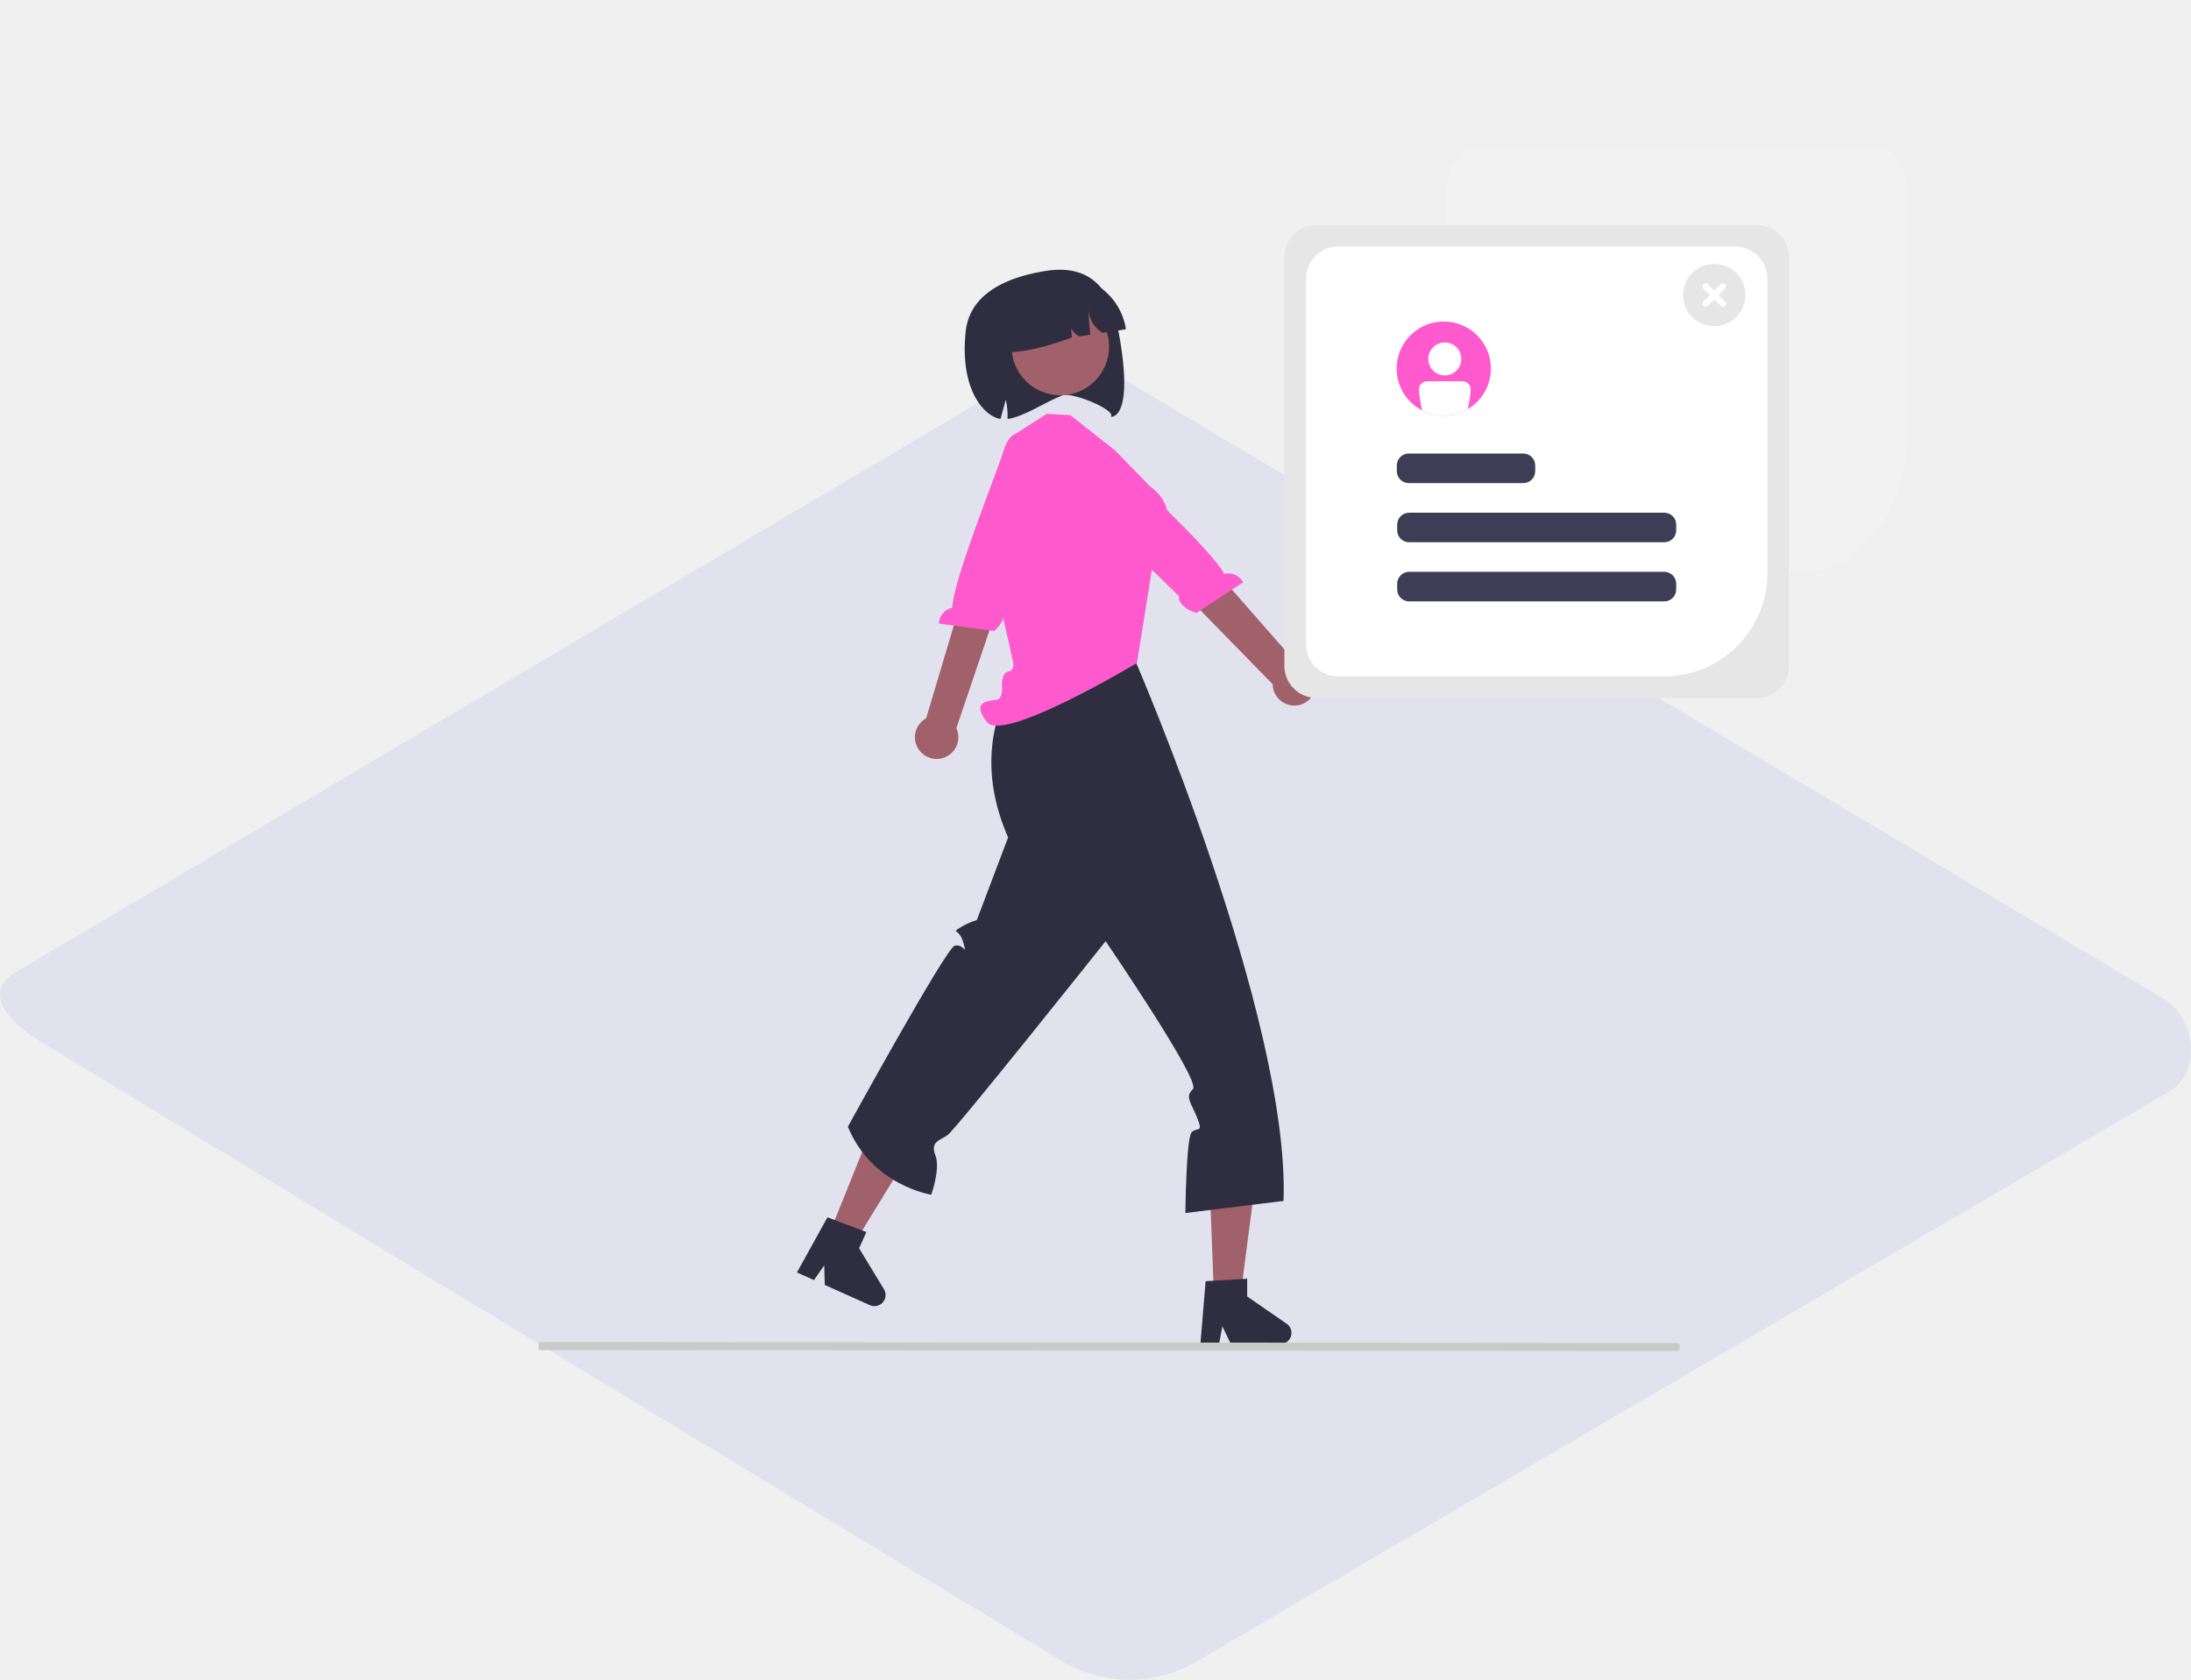
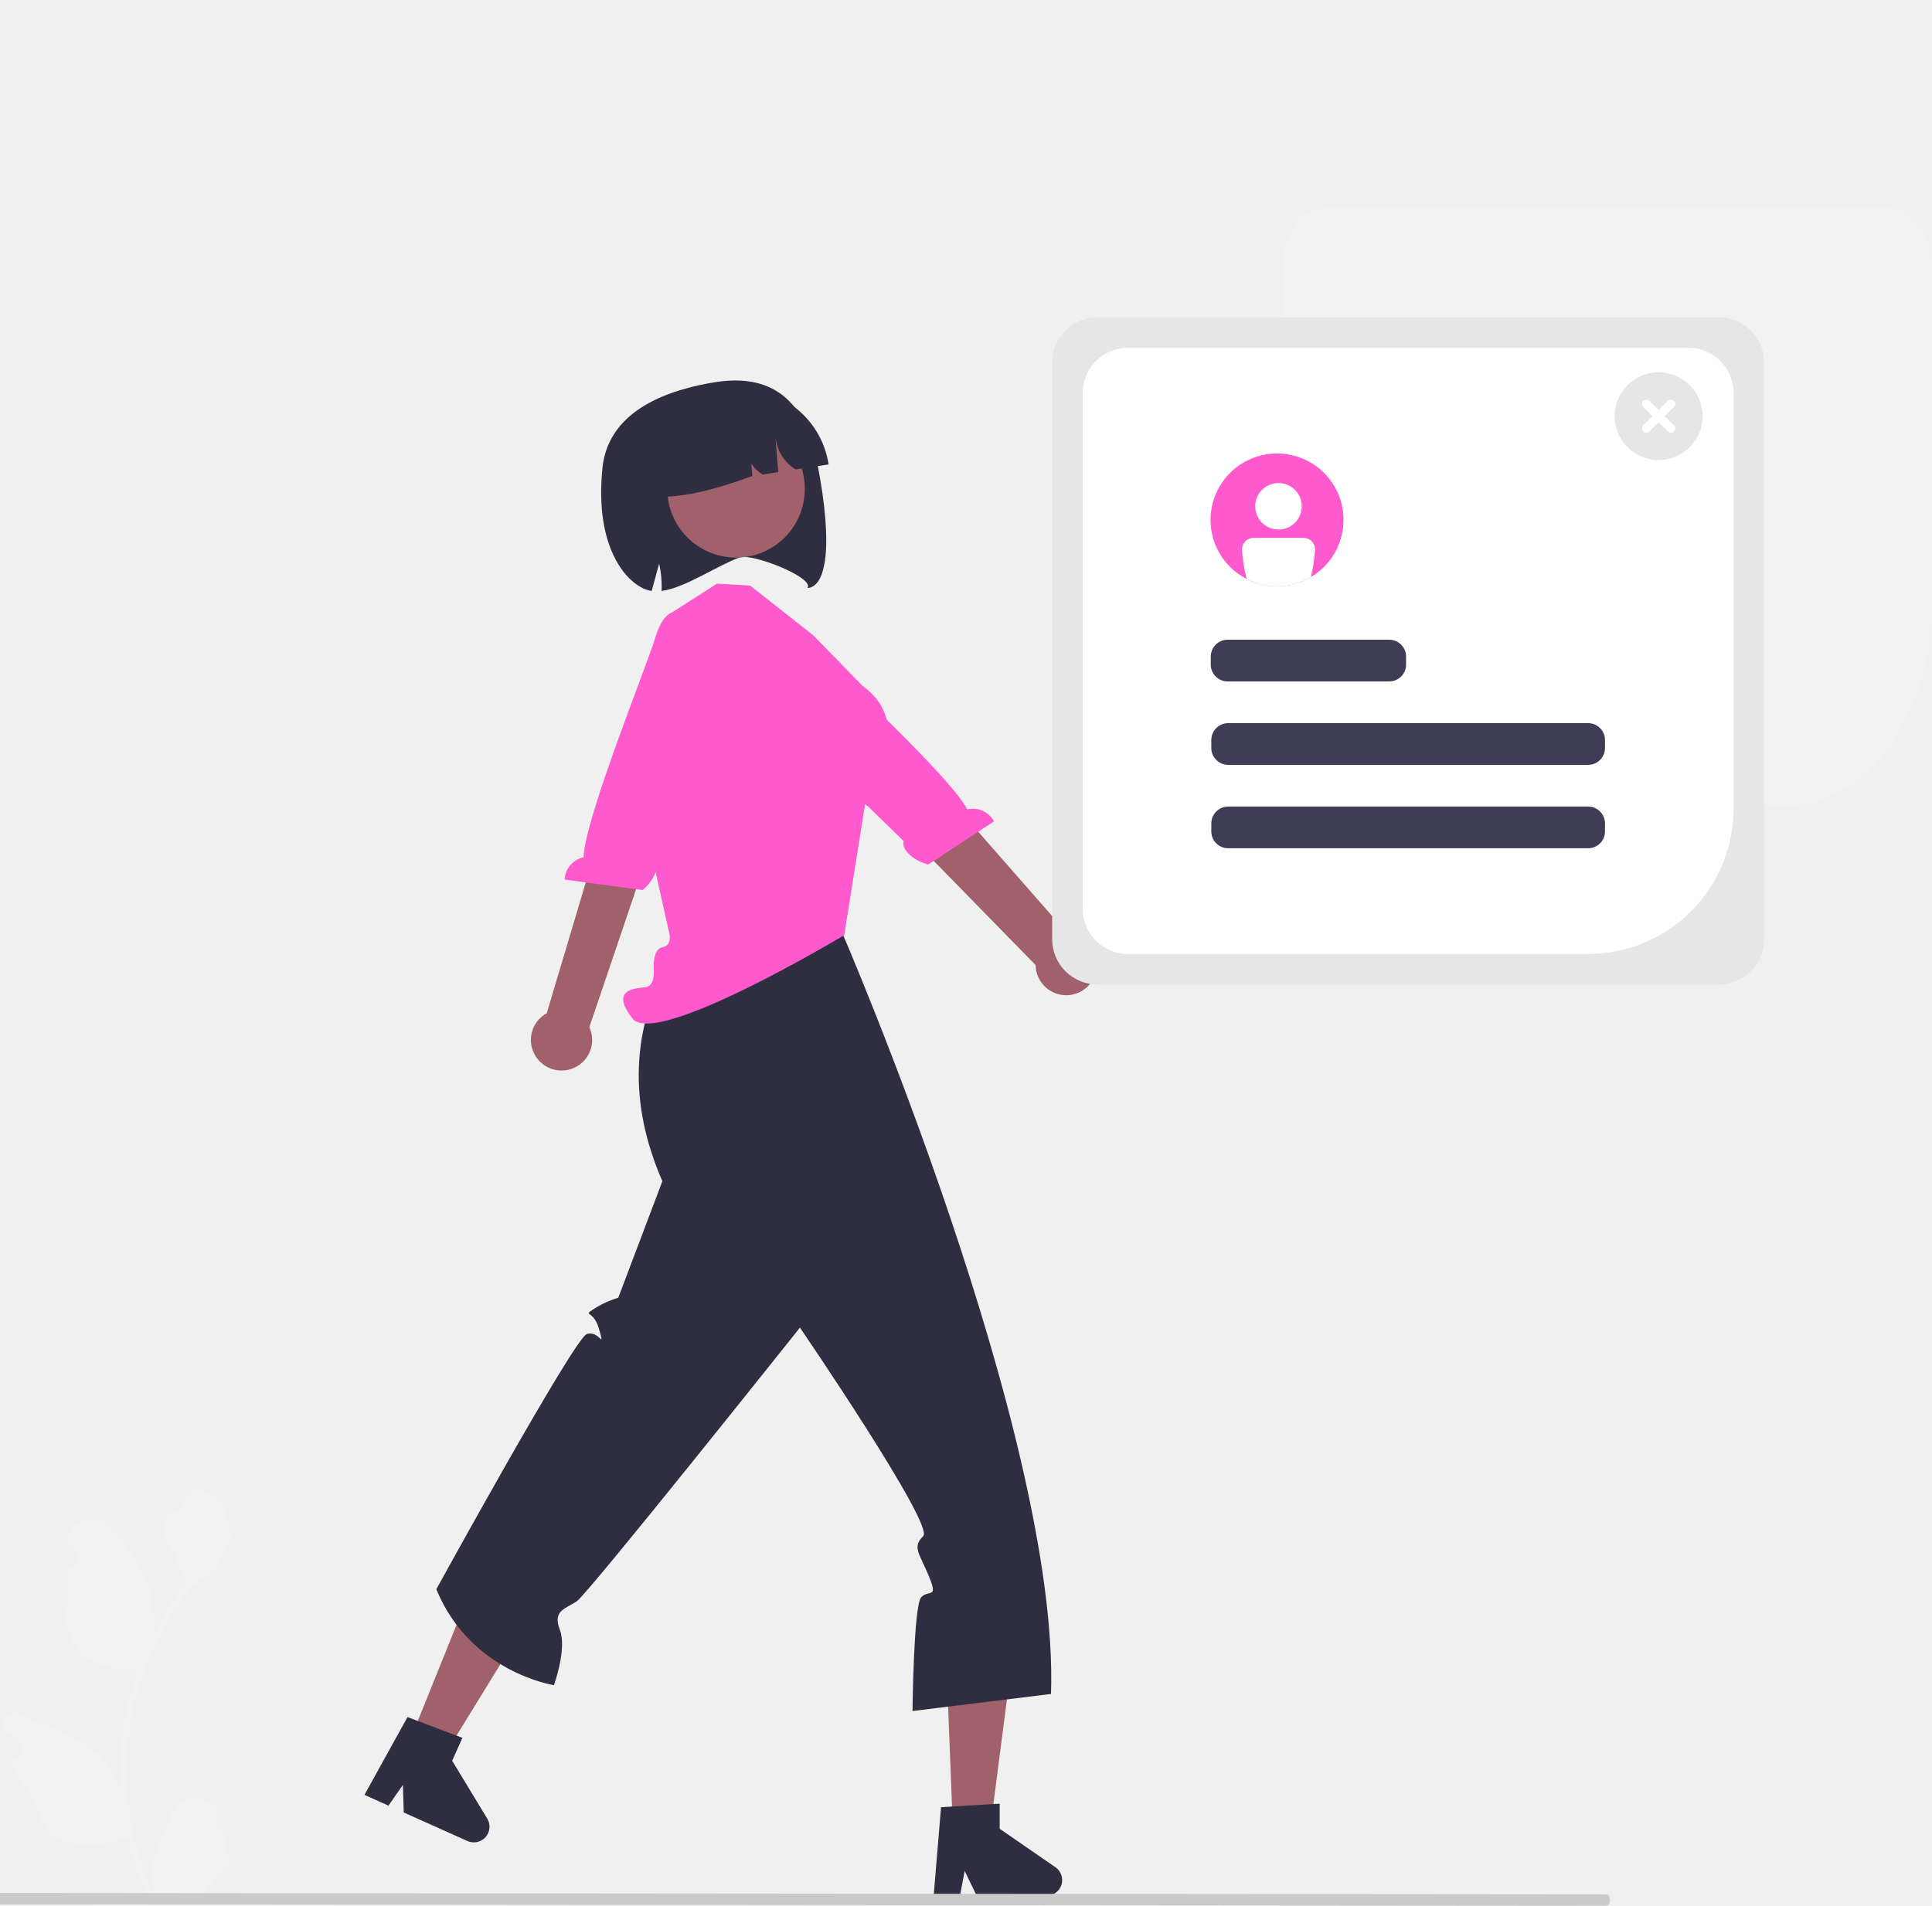
- <svg xmlns="http://www.w3.org/2000/svg" width="240" height="184" viewBox="0 0 240 184" fill="none">
-   <path opacity="0.099" d="M116.454 182.048L4.667 114.239C1.108 112.185 -1.943 108.82 1.525 106.612L113.709 40.248C115.391 39.178 117.946 38.475 119.66 39.499L236.988 109.402C240.547 111.523 241.186 117.43 237.64 119.571L131.185 181.941C126.638 184.648 121.037 184.688 116.454 182.048Z" fill="#6862E6" />
-   <g clip-path="url(#clip0_9_31)">
-     <path d="M197.701 62.595H161.976C160.039 62.595 158.463 60.407 158.463 57.719V21.051C158.463 18.363 160.039 16.175 161.976 16.175H205.487C207.424 16.175 209 18.363 209 21.051V46.913C209 55.56 203.931 62.595 197.701 62.595Z" fill="#F2F2F2" />
-     <path d="M132.993 142.295H135.842L138.611 120.887H132.158L132.993 142.295Z" fill="#A0616A" />
-     <path d="M132.063 140.345L136.615 140.074V142.022L140.942 145.008C141.156 145.155 141.317 145.367 141.401 145.612C141.486 145.858 141.49 146.124 141.413 146.371C141.335 146.619 141.181 146.836 140.972 146.99C140.762 147.143 140.51 147.226 140.25 147.226H134.831L133.897 145.299L133.532 147.226H131.489L132.063 140.345Z" fill="#2F2E41" />
-     <path d="M90.689 135.505L93.288 136.671L104.587 118.272L98.7 115.633L90.689 135.505Z" fill="#A0616A" />
-     <path d="M90.64 133.347L94.903 134.961L94.105 136.738L96.829 141.232C96.964 141.454 97.024 141.713 97.001 141.972C96.977 142.23 96.872 142.474 96.7 142.669C96.528 142.863 96.298 142.997 96.044 143.052C95.79 143.107 95.526 143.079 95.289 142.973L90.345 140.756L90.282 138.616L89.16 140.225L87.296 139.39L90.64 133.347Z" fill="#2F2E41" />
-     <path d="M111.187 74.178L124.365 72.393C124.365 72.393 141.307 111.536 140.598 131.553L129.847 132.878C129.847 132.878 129.929 124.67 130.525 124.042C131.122 123.414 131.857 124.213 131.122 122.417C130.386 120.621 129.796 120.167 130.679 119.292C131.563 118.416 121.108 103.101 121.108 103.101C121.108 103.101 104.657 123.773 103.774 124.361C102.891 124.949 101.888 125.079 102.463 126.558C103.038 128.036 102.008 130.87 102.008 130.87C102.008 130.87 95.524 129.887 92.876 123.419C92.876 123.419 103.586 103.927 104.558 103.603C105.53 103.28 105.972 104.897 105.53 103.28C105.089 101.663 104.206 102.251 105.089 101.663C105.683 101.284 106.327 100.987 107.002 100.781L110.427 91.733C107.786 85.681 107.955 79.824 111.187 74.178Z" fill="#2F2E41" />
-     <path d="M111.061 63.821L111.544 68.302L111.26 74.18L124.291 72.633L125.515 63.821L123.955 63.836L111.061 63.821Z" fill="#FFB6B6" />
-     <path d="M122.145 49.343L117.241 45.476L114.666 45.326L110.846 47.771L109.911 52.538L107.699 57.906L110.944 72.393C110.944 72.393 111.248 73.433 110.45 73.558C109.653 73.683 109.749 75.215 109.749 75.215C109.749 75.215 109.911 76.543 109.137 76.66C108.362 76.777 106.298 76.777 108.104 79.098C109.911 81.418 124.545 72.623 124.545 72.623L126.277 61.761C126.277 61.761 130.303 56.359 125.968 53.266L122.145 49.343Z" fill="#FF5ACD" />
-     <path d="M100.736 82.236C100.52 81.967 100.365 81.653 100.284 81.318C100.202 80.982 100.195 80.633 100.263 80.295C100.331 79.956 100.472 79.637 100.677 79.359C100.882 79.081 101.146 78.851 101.449 78.686L107.618 58.004L111.475 59.944L104.757 79.767C105.001 80.295 105.043 80.894 104.875 81.45C104.706 82.007 104.34 82.482 103.844 82.786C103.348 83.09 102.758 83.203 102.185 83.101C101.612 83 101.097 82.692 100.736 82.236H100.736Z" fill="#A0616A" />
-     <path d="M111.732 47.579C111.732 47.579 110.63 46.994 109.875 49.527C109.272 51.555 104.372 63.636 104.31 66.573C103.907 66.658 103.543 66.875 103.277 67.189C103.011 67.504 102.857 67.898 102.84 68.309L108.897 69.12C109.956 68.228 110.233 67.023 109.824 66.666L111.139 63.077L116.626 51.659L112.537 47.989L111.732 47.579Z" fill="#FF5ACD" />
-     <path d="M144.1 75.438C144.178 75.102 144.182 74.752 144.11 74.415C144.039 74.077 143.894 73.759 143.686 73.483C143.478 73.207 143.213 72.98 142.907 72.818C142.602 72.656 142.265 72.563 141.92 72.545L127.769 56.4L124.768 59.978L139.406 74.949C139.414 75.531 139.635 76.088 140.028 76.517C140.421 76.946 140.957 77.216 141.536 77.277C142.114 77.337 142.695 77.183 143.168 76.844C143.64 76.505 143.972 76.005 144.1 75.438V75.438Z" fill="#A0616A" />
-     <path d="M119.183 48.94C119.183 48.94 119.924 47.936 121.701 49.894C123.123 51.462 132.77 60.238 134.097 62.859C134.498 62.762 134.919 62.8 135.296 62.969C135.672 63.137 135.981 63.426 136.175 63.789L131.064 67.138C129.723 66.791 128.951 65.824 129.166 65.325L126.427 62.657L116.537 54.733L118.635 49.657L119.183 48.94Z" fill="#FF5ACD" />
-     <path d="M121.694 45.669C122.262 44.854 117.355 42.928 116.405 43.294C114.457 44.049 112.154 45.663 110.363 45.893C110.397 45.183 110.334 44.471 110.174 43.778C109.981 44.482 109.79 45.189 109.596 45.895C107.906 45.656 105.09 42.824 105.781 36.293C106.068 33.603 108.042 30.744 114.495 29.684C120.453 28.709 121.906 33.126 122.463 36.012C123.733 42.564 123.106 45.568 121.694 45.669Z" fill="#2F2E41" />
-     <path d="M116.148 43.303C119.096 43.303 121.486 40.916 121.486 37.97C121.486 35.025 119.096 32.638 116.148 32.638C113.2 32.638 110.81 35.025 110.81 37.97C110.81 40.916 113.2 43.303 116.148 43.303Z" fill="#A0616A" />
-     <path d="M123.333 36.068L120.776 36.458C119.648 35.752 119.219 34.705 119.165 33.475L119.422 36.664L118.2 36.851C117.403 36.319 117.046 35.744 117.261 35.111L117.411 36.972C114.153 38.144 110.995 39.009 108.329 38.358C108.192 37.46 108.233 36.544 108.45 35.662C108.667 34.78 109.056 33.95 109.594 33.218C110.133 32.486 110.81 31.867 111.588 31.396C112.366 30.926 113.229 30.613 114.127 30.476L115.443 30.275C116.342 30.138 117.259 30.179 118.142 30.396C119.025 30.613 119.856 31.001 120.589 31.539C121.322 32.077 121.941 32.754 122.412 33.531C122.883 34.308 123.196 35.17 123.333 36.068V36.068Z" fill="#2F2E41" />
-     <path d="M52.271 147.886L183.729 148C183.801 148 183.87 147.953 183.921 147.87C183.971 147.787 184 147.675 184 147.557C184 147.44 183.971 147.327 183.921 147.244C183.87 147.161 183.801 147.114 183.729 147.114L52.271 147C52.199 147 52.13 147.047 52.079 147.13C52.029 147.213 52 147.326 52 147.443C52 147.56 52.029 147.673 52.079 147.756C52.13 147.839 52.199 147.885 52.271 147.886V147.886Z" fill="#CACACA" />
-     <path d="M192.454 76.455H144.203C143.272 76.454 142.379 76.084 141.72 75.426C141.062 74.768 140.691 73.876 140.69 72.945V28.149C140.691 27.218 141.062 26.327 141.72 25.669C142.379 25.011 143.272 24.641 144.203 24.64H192.454C193.385 24.641 194.278 25.011 194.936 25.669C195.595 26.327 195.965 27.218 195.966 28.149V72.945C195.965 73.876 195.595 74.768 194.936 75.426C194.278 76.084 193.385 76.454 192.454 76.455V76.455Z" fill="#E6E6E6" />
-     <path d="M182.298 74.088H146.573C145.641 74.087 144.749 73.716 144.09 73.059C143.432 72.401 143.061 71.509 143.06 70.578V30.518C143.061 29.587 143.432 28.695 144.09 28.038C144.749 27.38 145.641 27.01 146.573 27.009H190.084C191.015 27.01 191.908 27.38 192.567 28.038C193.225 28.695 193.596 29.587 193.597 30.518V62.8C193.593 65.793 192.402 68.662 190.284 70.778C188.166 72.894 185.294 74.084 182.298 74.088Z" fill="white" />
-     <path d="M163.312 40.375C163.312 41.395 163.009 42.393 162.442 43.241C161.875 44.09 161.069 44.751 160.125 45.142C159.182 45.533 158.144 45.635 157.142 45.436C156.14 45.237 155.22 44.746 154.498 44.025C153.775 43.304 153.283 42.385 153.084 41.384C152.884 40.384 152.986 39.346 153.377 38.404C153.768 37.461 154.429 36.655 155.278 36.088C156.127 35.521 157.126 35.218 158.147 35.218C158.825 35.217 159.497 35.35 160.124 35.609C160.751 35.867 161.32 36.247 161.8 36.726C162.28 37.205 162.66 37.774 162.92 38.4C163.179 39.026 163.312 39.698 163.312 40.375V40.375Z" fill="#FF5ACD" />
-     <path d="M166.858 49.681H154.312C153.589 49.681 153.004 50.267 153.004 50.989V51.613C153.004 52.335 153.589 52.92 154.312 52.92H166.858C167.581 52.92 168.167 52.335 168.167 51.613V50.989C168.167 50.267 167.581 49.681 166.858 49.681Z" fill="#3F3D56" />
-     <path d="M182.302 56.16H154.355C153.632 56.16 153.046 56.745 153.046 57.467V58.092C153.046 58.814 153.632 59.399 154.355 59.399H182.302C183.025 59.399 183.611 58.814 183.611 58.092V57.467C183.611 56.745 183.025 56.16 182.302 56.16Z" fill="#3F3D56" />
-     <path d="M182.302 62.638H154.355C153.632 62.638 153.046 63.224 153.046 63.946V64.57C153.046 65.292 153.632 65.877 154.355 65.877H182.302C183.025 65.877 183.611 65.292 183.611 64.57V63.946C183.611 63.224 183.025 62.638 182.302 62.638Z" fill="#3F3D56" />
-     <path d="M158.262 41.123C159.26 41.123 160.069 40.315 160.069 39.318C160.069 38.321 159.26 37.513 158.262 37.513C157.264 37.513 156.455 38.321 156.455 39.318C156.455 40.315 157.264 41.123 158.262 41.123Z" fill="white" />
-     <path d="M160.199 41.768H156.327C156.088 41.768 155.858 41.863 155.689 42.032C155.519 42.202 155.424 42.431 155.424 42.67C155.479 43.443 155.6 44.21 155.785 44.963C156.562 45.362 157.427 45.559 158.3 45.533C159.173 45.507 160.025 45.26 160.777 44.816C160.943 44.11 161.051 43.393 161.102 42.67C161.102 42.431 161.007 42.202 160.837 42.032C160.668 41.863 160.438 41.768 160.199 41.768Z" fill="white" />
-     <path d="M187.776 35.727C187.101 35.727 186.441 35.527 185.88 35.152C185.319 34.778 184.882 34.245 184.624 33.623C184.365 33 184.298 32.314 184.43 31.653C184.561 30.992 184.886 30.385 185.363 29.908C185.84 29.431 186.448 29.107 187.11 28.975C187.772 28.844 188.458 28.911 189.081 29.169C189.705 29.427 190.238 29.864 190.613 30.425C190.987 30.985 191.188 31.644 191.188 32.318C191.188 33.222 190.828 34.089 190.188 34.728C189.548 35.368 188.681 35.727 187.776 35.727V35.727Z" fill="#E6E6E6" />
-     <path d="M188.966 33.032L188.252 32.318L188.966 31.605C189.029 31.542 189.064 31.456 189.064 31.367C189.064 31.278 189.029 31.192 188.966 31.13C188.903 31.066 188.817 31.031 188.728 31.031C188.638 31.031 188.553 31.066 188.49 31.13L187.776 31.843L187.062 31.13C186.999 31.066 186.913 31.031 186.824 31.031C186.735 31.031 186.649 31.066 186.586 31.13C186.523 31.192 186.487 31.278 186.487 31.367C186.487 31.456 186.523 31.542 186.586 31.605L187.3 32.318L186.586 33.032C186.523 33.094 186.487 33.18 186.487 33.269C186.487 33.358 186.523 33.444 186.586 33.507C186.649 33.57 186.735 33.605 186.824 33.605C186.913 33.605 186.999 33.57 187.062 33.507L187.776 32.794L188.49 33.507C188.521 33.538 188.558 33.563 188.599 33.58C188.64 33.597 188.684 33.605 188.728 33.605C188.772 33.605 188.816 33.597 188.856 33.58C188.897 33.563 188.934 33.538 188.966 33.507C188.997 33.476 189.022 33.439 189.039 33.398C189.056 33.357 189.064 33.313 189.064 33.269C189.064 33.225 189.056 33.181 189.039 33.141C189.022 33.1 188.997 33.063 188.966 33.031V33.032Z" fill="white" />
+ <svg xmlns="http://www.w3.org/2000/svg" width="150" height="148" viewBox="0 0 150 148" fill="none">
+   <g clip-path="url(#clip0_20_91)">
+     <path d="M138.701 62.595H102.976C101.039 62.595 99.463 60.407 99.463 57.719V21.051C99.463 18.363 101.039 16.175 102.976 16.175H146.487C148.424 16.175 150 18.363 150 21.051V46.913C150 55.56 144.931 62.595 138.701 62.595Z" fill="#F2F2F2" />
+     <path d="M73.993 142.295H76.842L79.611 120.887H73.158L73.993 142.295Z" fill="#A0616A" />
+     <path d="M73.063 140.345L77.615 140.074V142.022L81.942 145.008C82.156 145.155 82.317 145.367 82.401 145.612C82.486 145.858 82.49 146.124 82.413 146.371C82.335 146.619 82.181 146.836 81.972 146.99C81.762 147.143 81.51 147.226 81.25 147.226H75.831L74.897 145.299L74.532 147.226H72.489L73.063 140.345Z" fill="#2F2E41" />
+     <path d="M31.689 135.505L34.288 136.671L45.587 118.272L39.7 115.633L31.689 135.505Z" fill="#A0616A" />
+     <path d="M31.64 133.347L35.903 134.961L35.105 136.738L37.829 141.232C37.964 141.454 38.024 141.713 38.001 141.972C37.977 142.23 37.872 142.474 37.7 142.669C37.528 142.863 37.298 142.997 37.044 143.052C36.79 143.107 36.526 143.079 36.289 142.973L31.345 140.756L31.282 138.616L30.16 140.225L28.296 139.389L31.64 133.347Z" fill="#2F2E41" />
+     <path d="M52.187 74.178L65.365 72.393C65.365 72.393 82.307 111.536 81.598 131.553L70.847 132.878C70.847 132.878 70.929 124.67 71.525 124.042C72.122 123.414 72.857 124.213 72.122 122.417C71.386 120.621 70.796 120.167 71.679 119.292C72.563 118.416 62.108 103.101 62.108 103.101C62.108 103.101 45.657 123.773 44.774 124.361C43.891 124.949 42.888 125.079 43.463 126.558C44.038 128.036 43.008 130.87 43.008 130.87C43.008 130.87 36.524 129.887 33.876 123.419C33.876 123.419 44.586 103.927 45.558 103.603C46.53 103.28 46.972 104.897 46.53 103.28C46.089 101.663 45.206 102.251 46.089 101.663C46.683 101.284 47.327 100.987 48.002 100.781L51.427 91.733C48.786 85.681 48.955 79.824 52.187 74.178Z" fill="#2F2E41" />
+     <path d="M52.061 63.821L52.544 68.302L52.26 74.18L65.291 72.633L66.515 63.821L64.955 63.836L52.061 63.821Z" fill="#FFB6B6" />
+     <path d="M63.145 49.343L58.241 45.476L55.666 45.326L51.846 47.771L50.911 52.538L48.699 57.906L51.944 72.393C51.944 72.393 52.248 73.433 51.45 73.558C50.653 73.683 50.749 75.215 50.749 75.215C50.749 75.215 50.911 76.543 50.137 76.66C49.362 76.777 47.297 76.777 49.104 79.098C50.911 81.418 65.545 72.623 65.545 72.623L67.277 61.761C67.277 61.761 71.303 56.359 66.968 53.266L63.145 49.343Z" fill="#FF5ACD" />
+     <path d="M41.736 82.236C41.52 81.967 41.365 81.653 41.284 81.318C41.202 80.982 41.195 80.633 41.263 80.295C41.331 79.956 41.472 79.637 41.677 79.359C41.882 79.081 42.146 78.851 42.449 78.686L48.618 58.004L52.475 59.944L45.757 79.767C46.001 80.295 46.043 80.894 45.875 81.45C45.706 82.007 45.34 82.482 44.844 82.786C44.348 83.09 43.758 83.202 43.185 83.101C42.612 83 42.097 82.692 41.736 82.236H41.736Z" fill="#A0616A" />
+     <path d="M52.732 47.579C52.732 47.579 51.63 46.994 50.876 49.527C50.272 51.555 45.372 63.636 45.31 66.573C44.907 66.658 44.543 66.875 44.277 67.189C44.011 67.504 43.857 67.898 43.84 68.309L49.897 69.12C50.956 68.228 51.233 67.023 50.824 66.666L52.139 63.077L57.626 51.659L53.537 47.989L52.732 47.579Z" fill="#FF5ACD" />
+     <path d="M85.1 75.438C85.178 75.102 85.182 74.752 85.11 74.415C85.039 74.077 84.894 73.759 84.686 73.483C84.478 73.207 84.213 72.98 83.907 72.818C83.602 72.656 83.265 72.563 82.92 72.545L68.769 56.4L65.768 59.978L80.406 74.949C80.414 75.531 80.635 76.088 81.028 76.517C81.421 76.946 81.957 77.216 82.536 77.277C83.114 77.337 83.695 77.183 84.168 76.844C84.64 76.505 84.972 76.005 85.1 75.438V75.438Z" fill="#A0616A" />
+     <path d="M60.183 48.94C60.183 48.94 60.924 47.936 62.701 49.894C64.123 51.462 73.77 60.238 75.097 62.859C75.498 62.762 75.919 62.8 76.296 62.969C76.672 63.137 76.981 63.426 77.175 63.789L72.064 67.138C70.723 66.791 69.951 65.824 70.166 65.325L67.427 62.657L57.537 54.733L59.635 49.657L60.183 48.94Z" fill="#FF5ACD" />
+     <path d="M62.694 45.669C63.262 44.854 58.355 42.927 57.405 43.294C55.456 44.049 53.154 45.663 51.363 45.893C51.397 45.183 51.334 44.471 51.174 43.778C50.981 44.482 50.79 45.189 50.596 45.895C48.906 45.656 46.09 42.824 46.781 36.293C47.068 33.603 49.042 30.744 55.495 29.684C61.453 28.709 62.906 33.126 63.463 36.012C64.733 42.564 64.106 45.568 62.694 45.669Z" fill="#2F2E41" />
+     <path d="M57.148 43.303C60.096 43.303 62.486 40.916 62.486 37.97C62.486 35.025 60.096 32.638 57.148 32.638C54.2 32.638 51.81 35.025 51.81 37.97C51.81 40.916 54.2 43.303 57.148 43.303Z" fill="#A0616A" />
+     <path d="M64.333 36.068L61.776 36.458C60.648 35.752 60.219 34.705 60.165 33.475L60.422 36.664L59.2 36.851C58.403 36.319 58.046 35.744 58.261 35.111L58.41 36.972C55.153 38.144 51.995 39.009 49.33 38.358C49.192 37.46 49.233 36.544 49.45 35.662C49.667 34.78 50.056 33.95 50.594 33.218C51.133 32.486 51.81 31.867 52.588 31.396C53.366 30.926 54.229 30.613 55.127 30.476L56.443 30.275C57.342 30.138 58.259 30.179 59.142 30.396C60.025 30.613 60.856 31.001 61.589 31.539C62.322 32.077 62.941 32.754 63.412 33.531C63.883 34.308 64.196 35.17 64.333 36.068V36.068Z" fill="#2F2E41" />
+     <path d="M17.415 142.3C17.266 142.307 17.119 142.268 16.994 142.189C16.868 142.11 16.77 141.994 16.713 141.857C16.655 141.72 16.642 141.568 16.673 141.423C16.705 141.278 16.78 141.147 16.89 141.046L16.939 140.849C16.933 140.833 16.926 140.817 16.919 140.801C16.77 140.448 16.519 140.148 16.199 139.937C15.879 139.726 15.504 139.614 15.12 139.615C14.737 139.617 14.362 139.731 14.044 139.945C13.725 140.158 13.477 140.461 13.33 140.815C12.743 142.227 11.995 143.642 11.811 145.136C11.73 145.796 11.764 146.465 11.912 147.114C10.534 144.109 9.817 140.843 9.813 137.537C9.813 136.707 9.859 135.879 9.951 135.054C10.027 134.378 10.133 133.707 10.269 133.041C11.008 129.427 12.595 126.039 14.899 123.156C16.014 122.548 16.916 121.613 17.483 120.477C17.688 120.069 17.834 119.633 17.914 119.183C17.788 119.2 17.44 117.285 17.535 117.168C17.359 116.902 17.045 116.77 16.854 116.511C15.902 115.221 14.59 115.446 13.905 117.199C12.441 117.937 12.427 119.16 13.325 120.337C13.896 121.086 13.975 122.099 14.476 122.9C14.424 122.966 14.371 123.03 14.319 123.096C13.377 124.307 12.555 125.607 11.867 126.978C12.034 125.442 11.834 123.888 11.283 122.445C10.725 121.099 9.679 119.966 8.757 118.803C7.651 117.406 5.381 118.016 5.186 119.787C5.184 119.804 5.183 119.821 5.181 119.838C5.318 119.915 5.452 119.997 5.583 120.084C5.747 120.194 5.875 120.351 5.949 120.534C6.022 120.718 6.039 120.92 5.996 121.113C5.953 121.306 5.853 121.482 5.709 121.617C5.564 121.752 5.382 121.841 5.186 121.871L5.166 121.874C5.215 122.367 5.301 122.855 5.424 123.335C4.242 127.902 6.794 129.565 10.438 129.64C10.518 129.681 10.597 129.722 10.677 129.761C9.985 131.72 9.551 133.76 9.386 135.831C9.292 137.053 9.298 138.28 9.402 139.501L9.396 139.457C9.132 138.1 8.407 136.875 7.344 135.99C5.765 134.694 3.534 134.216 1.83 133.175C1.649 133.059 1.439 132.997 1.223 132.996C1.008 132.996 0.797 133.057 0.616 133.172C0.434 133.287 0.289 133.452 0.198 133.647C0.107 133.841 0.074 134.058 0.102 134.271C0.105 134.286 0.107 134.301 0.109 134.317C0.363 134.42 0.611 134.539 0.85 134.673C0.987 134.75 1.12 134.832 1.252 134.919C1.416 135.029 1.544 135.186 1.618 135.369C1.691 135.553 1.708 135.754 1.665 135.948C1.622 136.141 1.522 136.316 1.378 136.452C1.233 136.587 1.051 136.676 0.855 136.706L0.835 136.709C0.821 136.711 0.808 136.713 0.794 136.715C1.228 137.75 1.837 138.703 2.594 139.531C3.334 143.518 6.508 143.896 9.904 142.735H9.906C10.278 144.353 10.818 145.927 11.516 147.433H17.27C17.291 147.369 17.31 147.303 17.328 147.239C16.796 147.273 16.261 147.241 15.736 147.145C16.163 146.621 16.59 146.094 17.017 145.57C17.026 145.561 17.035 145.55 17.044 145.54C17.26 145.272 17.479 145.006 17.695 144.738L17.695 144.738C17.707 143.917 17.613 143.098 17.415 142.301L17.415 142.3Z" fill="#F2F2F2" />
+     <path d="M-6.729 147.886L124.729 148C124.801 148 124.87 147.953 124.921 147.87C124.971 147.787 125 147.675 125 147.557C125 147.44 124.971 147.327 124.921 147.244C124.87 147.161 124.801 147.114 124.729 147.114L-6.729 147C-6.801 147 -6.87 147.047 -6.921 147.13C-6.972 147.213 -7 147.326 -7 147.443C-7 147.56 -6.972 147.673 -6.921 147.756C-6.87 147.839 -6.801 147.885 -6.729 147.886V147.886Z" fill="#CACACA" />
+     <path d="M133.454 76.455H85.203C84.272 76.454 83.379 76.084 82.72 75.426C82.062 74.768 81.691 73.876 81.69 72.945V28.149C81.691 27.218 82.062 26.327 82.72 25.669C83.379 25.011 84.272 24.641 85.203 24.64H133.454C134.385 24.641 135.278 25.011 135.936 25.669C136.595 26.327 136.965 27.218 136.966 28.149V72.945C136.965 73.876 136.595 74.768 135.936 75.426C135.278 76.084 134.385 76.454 133.454 76.455V76.455Z" fill="#E6E6E6" />
+     <path d="M123.298 74.088H87.573C86.641 74.087 85.749 73.716 85.09 73.059C84.432 72.401 84.061 71.509 84.06 70.578V30.518C84.061 29.587 84.432 28.695 85.09 28.038C85.749 27.38 86.641 27.01 87.573 27.009H131.084C132.015 27.01 132.908 27.38 133.567 28.038C134.225 28.695 134.596 29.587 134.597 30.518V62.8C134.593 65.793 133.402 68.662 131.284 70.778C129.166 72.894 126.294 74.084 123.298 74.088Z" fill="white" />
+     <path d="M104.312 40.375C104.312 41.395 104.009 42.393 103.442 43.241C102.875 44.09 102.069 44.751 101.125 45.142C100.182 45.533 99.144 45.635 98.142 45.436C97.14 45.237 96.22 44.746 95.498 44.025C94.775 43.304 94.284 42.385 94.084 41.384C93.885 40.384 93.987 39.346 94.377 38.404C94.768 37.461 95.429 36.655 96.278 36.088C97.127 35.521 98.126 35.218 99.147 35.218C99.825 35.217 100.497 35.35 101.124 35.609C101.751 35.867 102.32 36.247 102.8 36.726C103.28 37.205 103.66 37.774 103.92 38.4C104.179 39.026 104.312 39.698 104.312 40.375V40.375Z" fill="#FF5ACD" />
+     <path d="M107.858 49.681H95.312C94.589 49.681 94.004 50.267 94.004 50.989V51.613C94.004 52.335 94.589 52.92 95.312 52.92H107.858C108.581 52.92 109.167 52.335 109.167 51.613V50.989C109.167 50.267 108.581 49.681 107.858 49.681Z" fill="#3F3D56" />
+     <path d="M123.302 56.16H95.355C94.632 56.16 94.046 56.745 94.046 57.467V58.092C94.046 58.814 94.632 59.399 95.355 59.399H123.302C124.025 59.399 124.611 58.814 124.611 58.092V57.467C124.611 56.745 124.025 56.16 123.302 56.16Z" fill="#3F3D56" />
+     <path d="M123.302 62.638H95.355C94.632 62.638 94.046 63.224 94.046 63.946V64.57C94.046 65.292 94.632 65.877 95.355 65.877H123.302C124.025 65.877 124.611 65.292 124.611 64.57V63.946C124.611 63.224 124.025 62.638 123.302 62.638Z" fill="#3F3D56" />
+     <path d="M99.262 41.123C100.26 41.123 101.069 40.315 101.069 39.318C101.069 38.321 100.26 37.513 99.262 37.513C98.264 37.513 97.455 38.321 97.455 39.318C97.455 40.315 98.264 41.123 99.262 41.123Z" fill="white" />
+     <path d="M101.199 41.768H97.327C97.088 41.768 96.858 41.863 96.689 42.032C96.519 42.202 96.424 42.431 96.424 42.67C96.479 43.443 96.6 44.21 96.785 44.963C97.561 45.362 98.427 45.559 99.3 45.533C100.173 45.507 101.025 45.26 101.777 44.816C101.943 44.11 102.051 43.393 102.102 42.67C102.102 42.431 102.007 42.202 101.837 42.032C101.668 41.863 101.438 41.768 101.199 41.768Z" fill="white" />
+     <path d="M128.776 35.727C128.101 35.727 127.441 35.527 126.88 35.152C126.319 34.778 125.882 34.245 125.624 33.623C125.365 33 125.298 32.314 125.43 31.653C125.561 30.992 125.886 30.385 126.363 29.908C126.84 29.431 127.448 29.107 128.11 28.975C128.772 28.844 129.458 28.911 130.081 29.169C130.705 29.427 131.238 29.864 131.613 30.425C131.987 30.985 132.188 31.644 132.188 32.318C132.188 33.222 131.828 34.089 131.188 34.728C130.548 35.367 129.681 35.727 128.776 35.727V35.727Z" fill="#E6E6E6" />
+     <path d="M129.966 33.032L129.252 32.318L129.966 31.605C130.029 31.542 130.064 31.456 130.064 31.367C130.064 31.278 130.029 31.193 129.966 31.13C129.903 31.067 129.817 31.031 129.728 31.031C129.638 31.031 129.553 31.067 129.49 31.13L128.776 31.843L128.062 31.13C127.999 31.067 127.913 31.031 127.824 31.031C127.735 31.031 127.649 31.067 127.586 31.13C127.523 31.193 127.487 31.278 127.487 31.367C127.487 31.456 127.523 31.542 127.586 31.605L128.3 32.318L127.586 33.032C127.523 33.094 127.487 33.18 127.487 33.269C127.487 33.358 127.523 33.444 127.586 33.507C127.649 33.57 127.735 33.605 127.824 33.605C127.913 33.605 127.999 33.57 128.062 33.507L128.776 32.794L129.49 33.507C129.521 33.538 129.558 33.563 129.599 33.58C129.64 33.597 129.684 33.605 129.728 33.605C129.772 33.605 129.816 33.597 129.856 33.58C129.897 33.563 129.934 33.538 129.966 33.507C129.997 33.476 130.022 33.439 130.039 33.398C130.056 33.357 130.064 33.313 130.064 33.269C130.064 33.225 130.056 33.181 130.039 33.141C130.022 33.1 129.997 33.063 129.966 33.032V33.032Z" fill="white" />
  </g>
  <defs>
-     <clipPath id="clip0_9_31">
-       <rect width="150" height="148" fill="white" transform="translate(59)" />
+     <clipPath id="clip0_20_91">
+       <rect width="150" height="148" fill="white" />
    </clipPath>
  </defs>
</svg>
